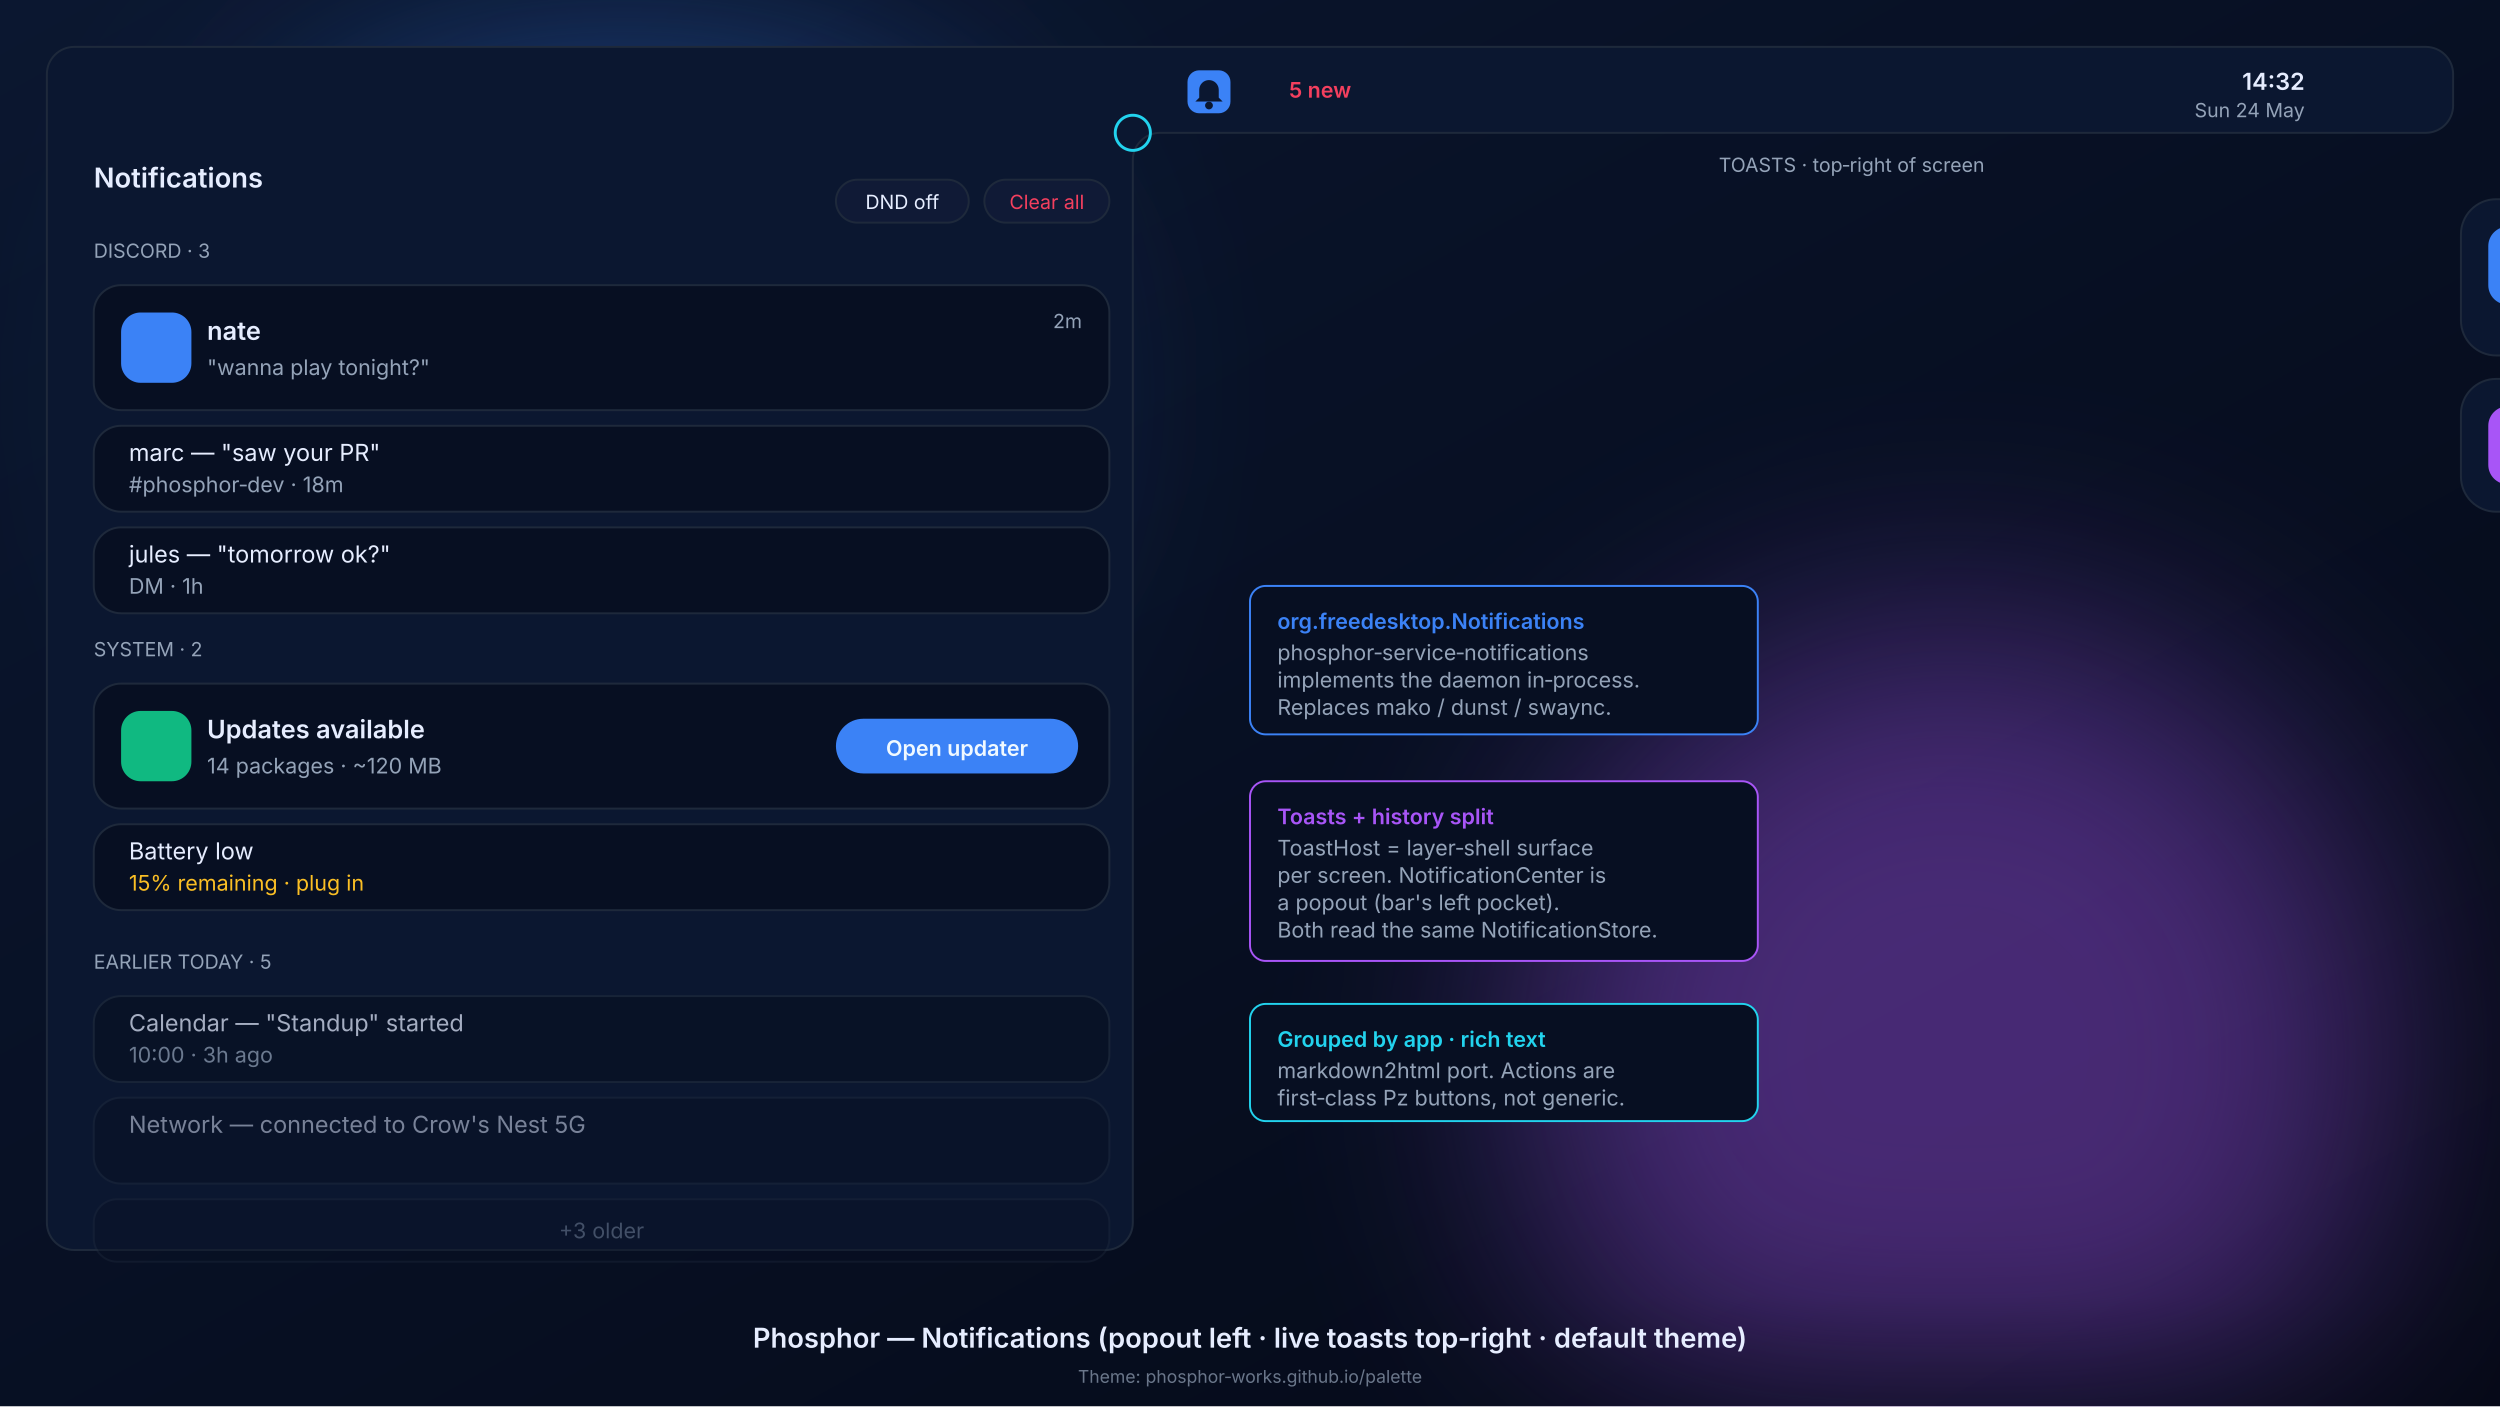
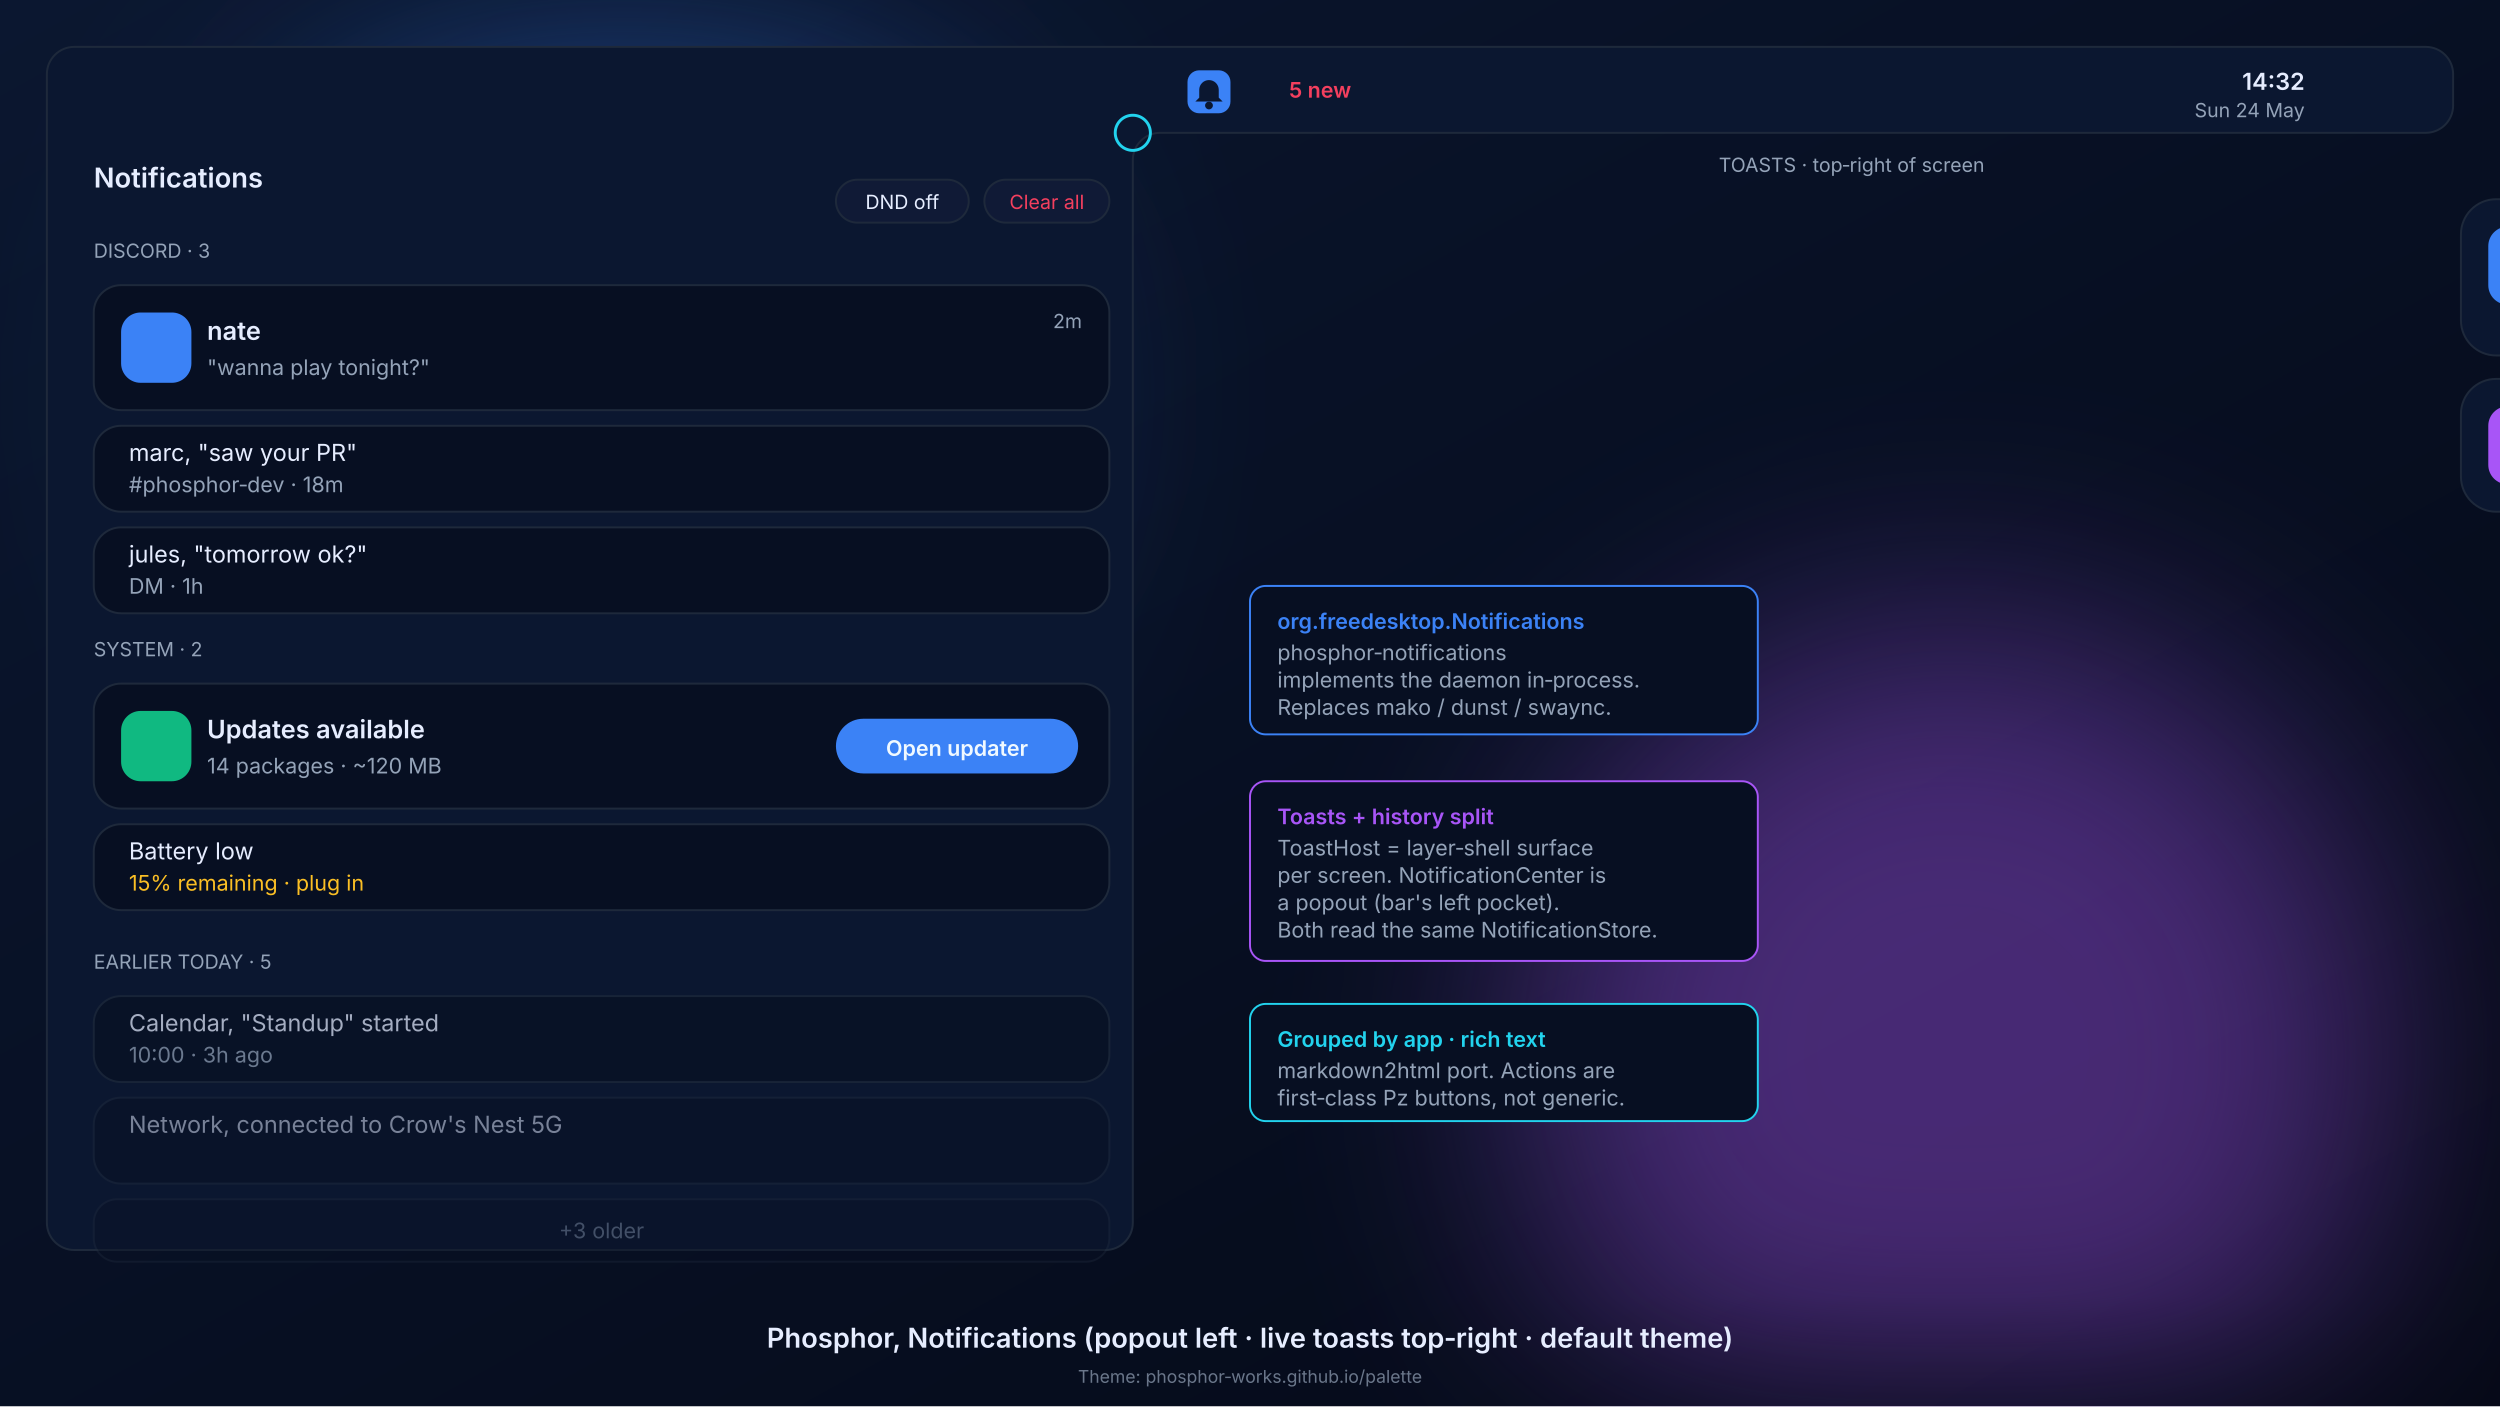
<svg xmlns="http://www.w3.org/2000/svg" viewBox="0 0 1280 720" font-family="Inter, system-ui, sans-serif">
  <defs>
    <linearGradient id="wp" x1="0" y1="0" x2="1" y2="1">
      <stop offset="0" stop-color="#0B1730" />
      <stop offset=".55" stop-color="#070F22" />
      <stop offset="1" stop-color="#050916" />
    </linearGradient>
    <filter id="blur" x="-20%" y="-20%" width="140%" height="140%">
      <feGaussianBlur stdDeviation="60" />
    </filter>
  </defs>
  <rect width="1280" height="720" fill="url(#wp)" />
  <g opacity=".4" filter="url(#blur)">
    <circle cx="320" cy="200" r="200" fill="#3B82F6" />
    <circle cx="1000" cy="540" r="220" fill="#A855F7" />
  </g>
  <path d="     M 38 24     H 1242 A 14 14 0 0 1 1256 38     V 54 A 14 14 0 0 1 1242 68     H 594 A 14 14 0 0 0 580 82     V 626 A 14 14 0 0 1 566 640     H 38 A 14 14 0 0 1 24 626     V 38 A 14 14 0 0 1 38 24     Z" fill="#0B1730" stroke="#1E293B" />
  <g font-size="12" fill="#E6EDFF">
    <g transform="translate(610 38)" color="#0B1730">
      <rect x="-2" y="-2" width="22" height="22" rx="6" fill="#3B82F6">
        <animate attributeName="opacity" values="1;0.8;1" dur="2.4s" repeatCount="indefinite" />
      </rect>
      <g transform="translate(0 0)">
        <path d="M 4 12 V 8 A 5 5 0 0 1 14 8 V 12 L 16 14 H 2 Z" fill="#0B1730" />
        <circle cx="9" cy="16" r="2" fill="#0B1730" />
      </g>
    </g>
    <text x="660" y="50" fill="#F43F5E" font-size="11" font-weight="600">
      5 new
      <animate attributeName="opacity" values="1;0.55;1" dur="1.6s" repeatCount="indefinite" />
    </text>
    <text x="1180" y="46" text-anchor="end" font-weight="600" font-variant-numeric="tabular-nums">14:32</text>
    <text x="1180" y="60" text-anchor="end" fill="#94A3B8" font-size="10">Sun 24 May</text>
  </g>
  <g transform="translate(48 96)" font-size="11">
    <g>
      <text fill="#E6EDFF" font-weight="600" font-size="14">Notifications</text>
      <g transform="translate(380 -4)">
        <rect width="68" height="22" rx="11" fill="#101A36" stroke="#1E293B" />
        <text x="34" y="15" text-anchor="middle" fill="#E6EDFF" font-size="10">DND off</text>
      </g>
      <g transform="translate(456 -4)">
        <rect width="64" height="22" rx="11" fill="#101A36" stroke="#1E293B" />
        <text x="32" y="15" text-anchor="middle" fill="#F43F5E" font-size="10">Clear all</text>
      </g>
    </g>
    <g transform="translate(0 36)">
      <text fill="#94A3B8" font-size="10">DISCORD · 3</text>
      <g transform="translate(0 14)">
        <rect width="520" height="64" rx="14" fill="#070F22" stroke="#1E293B" />
        <rect x="14" y="14" width="36" height="36" rx="10" fill="#3B82F6" />
        <text x="58" y="28" fill="#E6EDFF" font-size="13" font-weight="600">nate</text>
        <text x="58" y="46" fill="#94A3B8" font-size="11">"wanna play tonight?"</text>
        <text x="506" y="22" text-anchor="end" fill="#94A3B8" font-size="10">2m</text>
      </g>
      <g transform="translate(0 86)">
        <rect width="520" height="44" rx="14" fill="#070F22" stroke="#1E293B" />
-         <text x="18" y="18" fill="#E6EDFF" font-size="12">marc — "saw your PR"</text>
+         <text x="18" y="18" fill="#E6EDFF" font-size="12">marc, "saw your PR"</text>
        <text x="18" y="34" fill="#94A3B8" font-size="11">#phosphor‑dev · 18m</text>
      </g>
      <g transform="translate(0 138)">
        <rect width="520" height="44" rx="14" fill="#070F22" stroke="#1E293B" />
-         <text x="18" y="18" fill="#E6EDFF" font-size="12">jules — "tomorrow ok?"</text>
+         <text x="18" y="18" fill="#E6EDFF" font-size="12">jules, "tomorrow ok?"</text>
        <text x="18" y="34" fill="#94A3B8" font-size="11">DM · 1h</text>
      </g>
    </g>
    <g transform="translate(0 240)">
      <text fill="#94A3B8" font-size="10">SYSTEM · 2</text>
      <g transform="translate(0 14)">
        <rect width="520" height="64" rx="14" fill="#070F22" stroke="#1E293B" />
        <rect x="14" y="14" width="36" height="36" rx="10" fill="#10B981" />
        <text x="58" y="28" fill="#E6EDFF" font-size="13" font-weight="600">Updates available</text>
        <text x="58" y="46" fill="#94A3B8" font-size="11">14 packages · ~120 MB</text>
        <g transform="translate(380 18)">
          <rect width="124" height="28" rx="14" fill="#3B82F6" />
          <text x="62" y="19" text-anchor="middle" fill="#F0F9FF" font-size="11" font-weight="600">Open updater</text>
        </g>
      </g>
      <g transform="translate(0 86)">
        <rect width="520" height="44" rx="14" fill="#070F22" stroke="#1E293B" />
        <text x="18" y="18" fill="#E6EDFF" font-size="12">Battery low</text>
        <text x="18" y="34" fill="#FBBF24" font-size="11">15% remaining · plug in</text>
      </g>
    </g>
    <g transform="translate(0 400)">
      <text fill="#94A3B8" font-size="10">EARLIER TODAY · 5</text>
      <g transform="translate(0 14)" opacity=".7">
        <rect width="520" height="44" rx="14" fill="#070F22" stroke="#1E293B" />
-         <text x="18" y="18" fill="#E6EDFF" font-size="12">Calendar — "Standup" started</text>
+         <text x="18" y="18" fill="#E6EDFF" font-size="12">Calendar, "Standup" started</text>
        <text x="18" y="34" fill="#94A3B8" font-size="11">10:00 · 3h ago</text>
      </g>
      <g transform="translate(0 66)" opacity=".5">
        <rect width="520" height="44" rx="14" fill="#070F22" stroke="#1E293B" />
-         <text x="18" y="18" fill="#E6EDFF" font-size="12">Network — connected to Crow's Nest 5G</text>
+         <text x="18" y="18" fill="#E6EDFF" font-size="12">Network, connected to Crow's Nest 5G</text>
      </g>
      <g transform="translate(0 118)" opacity=".4">
        <rect width="520" height="32" rx="12" fill="#070F22" stroke="#1E293B" />
        <text x="260" y="20" text-anchor="middle" fill="#94A3B8" font-size="11">+3 older</text>
      </g>
    </g>
  </g>
  <g transform="translate(880 88)" font-size="11">
    <text fill="#94A3B8" font-size="10">TOASTS · top‑right of screen</text>
    <g transform="translate(380 14)">
      <animateTransform attributeName="transform" type="translate" values="380 14; 0 14; 0 14; 380 14" keyTimes="0; 0.18; 0.78; 1" dur="6s" repeatCount="indefinite" />
      <rect width="360" height="80" rx="18" fill="#0B1730" stroke="#1E293B" />
      <rect x="14" y="14" width="40" height="40" rx="10" fill="#3B82F6" />
      <text x="64" y="32" fill="#E6EDFF" font-weight="600">Discord</text>
      <text x="64" y="50" fill="#94A3B8">nate · "wanna play tonight?"</text>
      <text x="64" y="68" fill="#94A3B8">just now</text>
      <text x="344" y="24" text-anchor="end" fill="#94A3B8" font-size="11">✕</text>
    </g>
    <g transform="translate(380 106)">
      <animateTransform attributeName="transform" type="translate" values="380 106; 380 106; 0 106; 0 106; 380 106" keyTimes="0; 0.25; 0.4; 0.85; 1" dur="6s" repeatCount="indefinite" />
      <rect width="360" height="68" rx="18" fill="#0B1730" stroke="#1E293B" />
      <rect x="14" y="14" width="40" height="40" rx="10" fill="#A855F7" />
      <text x="64" y="32" fill="#E6EDFF" font-weight="600">Spotify</text>
-       <text x="64" y="50" fill="#94A3B8">Now playing — Mount Kimbie</text>
+       <text x="64" y="50" fill="#94A3B8">Now playing, Mount Kimbie</text>
      <text x="344" y="24" text-anchor="end" fill="#94A3B8" font-size="11">✕</text>
    </g>
  </g>
  <circle cx="580" cy="68" r="9" fill="none" stroke="#22D3EE" stroke-width="1.5">
    <animate attributeName="r" values="9;14;9" dur="2.2s" repeatCount="indefinite" />
    <animate attributeName="opacity" values="1;0.45;1" dur="2.2s" repeatCount="indefinite" />
  </circle>
  <g font-size="11">
    <g transform="translate(640 300)">
      <rect width="260" height="76" rx="8" fill="#070F22" stroke="#3B82F6" />
      <text x="14" y="22" font-weight="600" fill="#3B82F6">org.freedesktop.Notifications</text>
-       <text x="14" y="38" fill="#94A3B8">phosphor‑service‑notifications</text>
+       <text x="14" y="38" fill="#94A3B8">phosphor‑notifications</text>
      <text x="14" y="52" fill="#94A3B8">implements the daemon in‑process.</text>
      <text x="14" y="66" fill="#94A3B8">Replaces mako / dunst / swaync.</text>
    </g>
    <g transform="translate(640 400)">
      <rect width="260" height="92" rx="8" fill="#070F22" stroke="#A855F7" />
      <text x="14" y="22" font-weight="600" fill="#A855F7">Toasts + history split</text>
      <text x="14" y="38" fill="#94A3B8">ToastHost = layer‑shell surface</text>
      <text x="14" y="52" fill="#94A3B8">per screen. NotificationCenter is</text>
      <text x="14" y="66" fill="#94A3B8">a popout (bar's left pocket).</text>
      <text x="14" y="80" fill="#94A3B8">Both read the same NotificationStore.</text>
    </g>
    <g transform="translate(640 514)">
      <rect width="260" height="60" rx="8" fill="#070F22" stroke="#22D3EE" />
      <text x="14" y="22" font-weight="600" fill="#22D3EE">Grouped by app · rich text</text>
      <text x="14" y="38" fill="#94A3B8">markdown2html port. Actions are</text>
      <text x="14" y="52" fill="#94A3B8">first‑class Pz buttons, not generic.</text>
    </g>
  </g>
  <text x="640" y="690" text-anchor="middle" fill="#E6EDFF" font-size="14" font-weight="600">
-     Phosphor — Notifications (popout left · live toasts top‑right · default theme)
+     Phosphor, Notifications (popout left · live toasts top‑right · default theme)
  </text>
  <text x="640" y="708" text-anchor="middle" fill="#94A3B8" font-size="9" opacity=".7">
    Theme: phosphor‑works.github.io/palette
  </text>
</svg>
